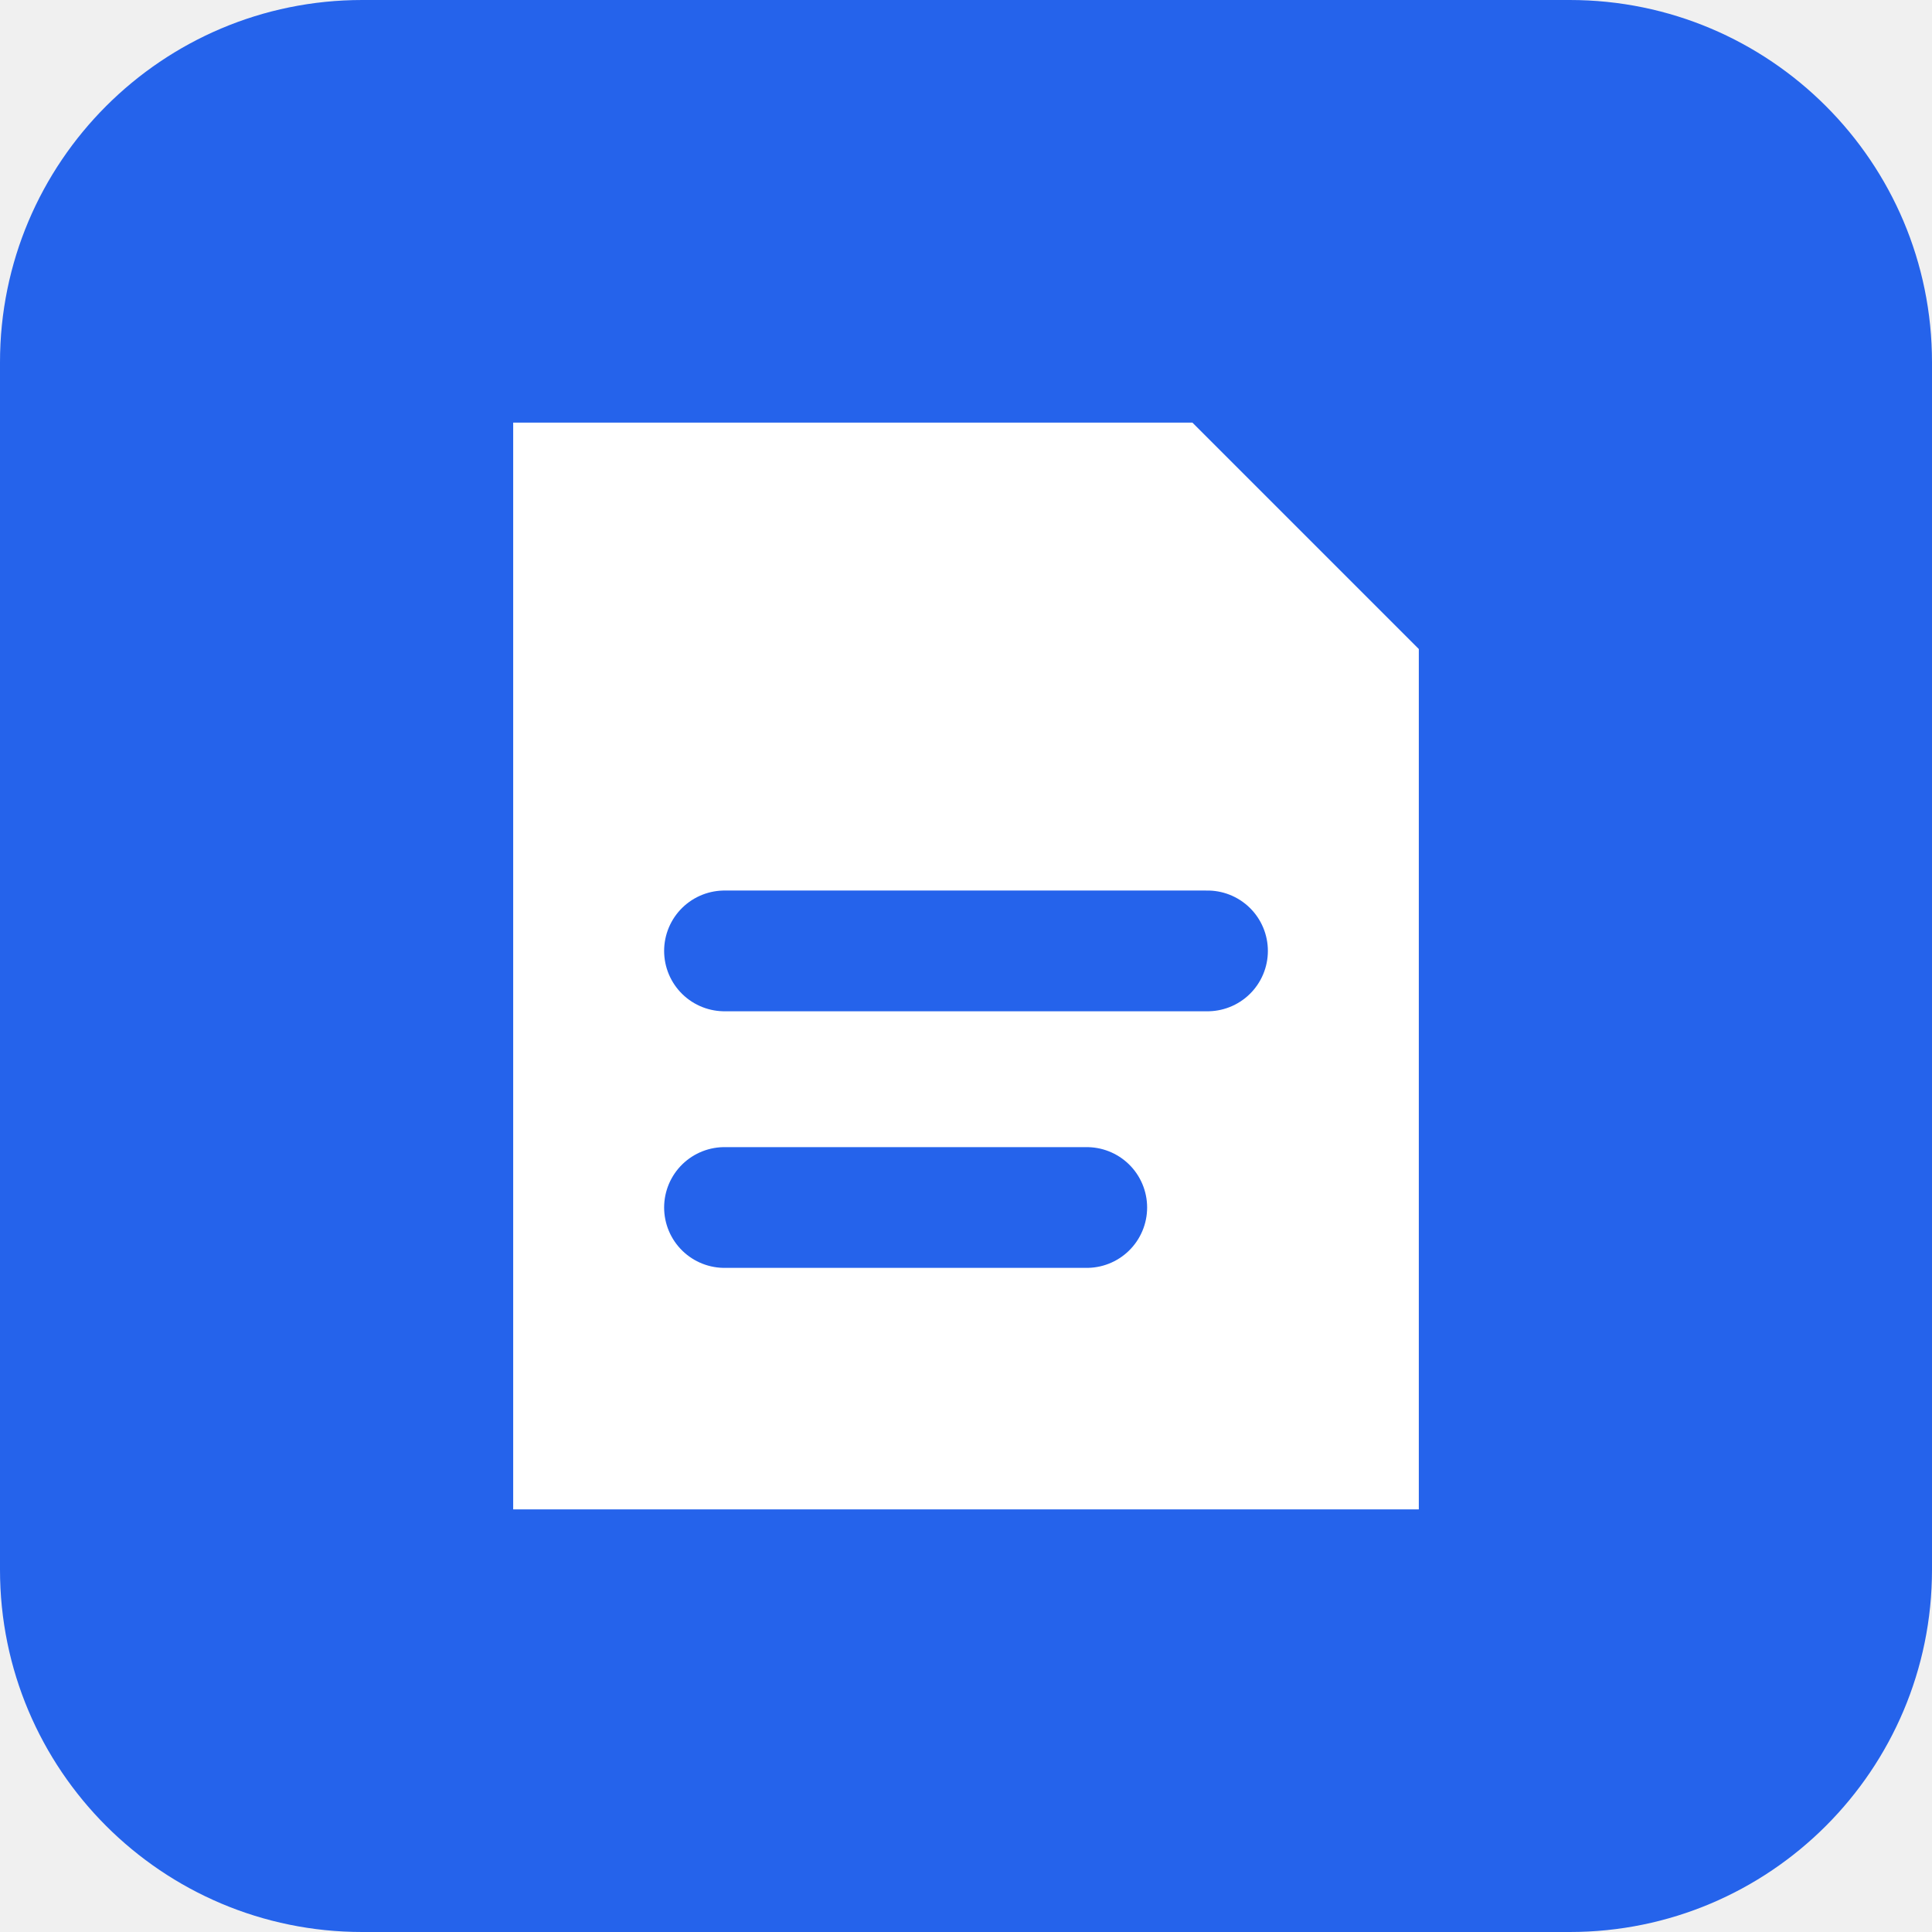
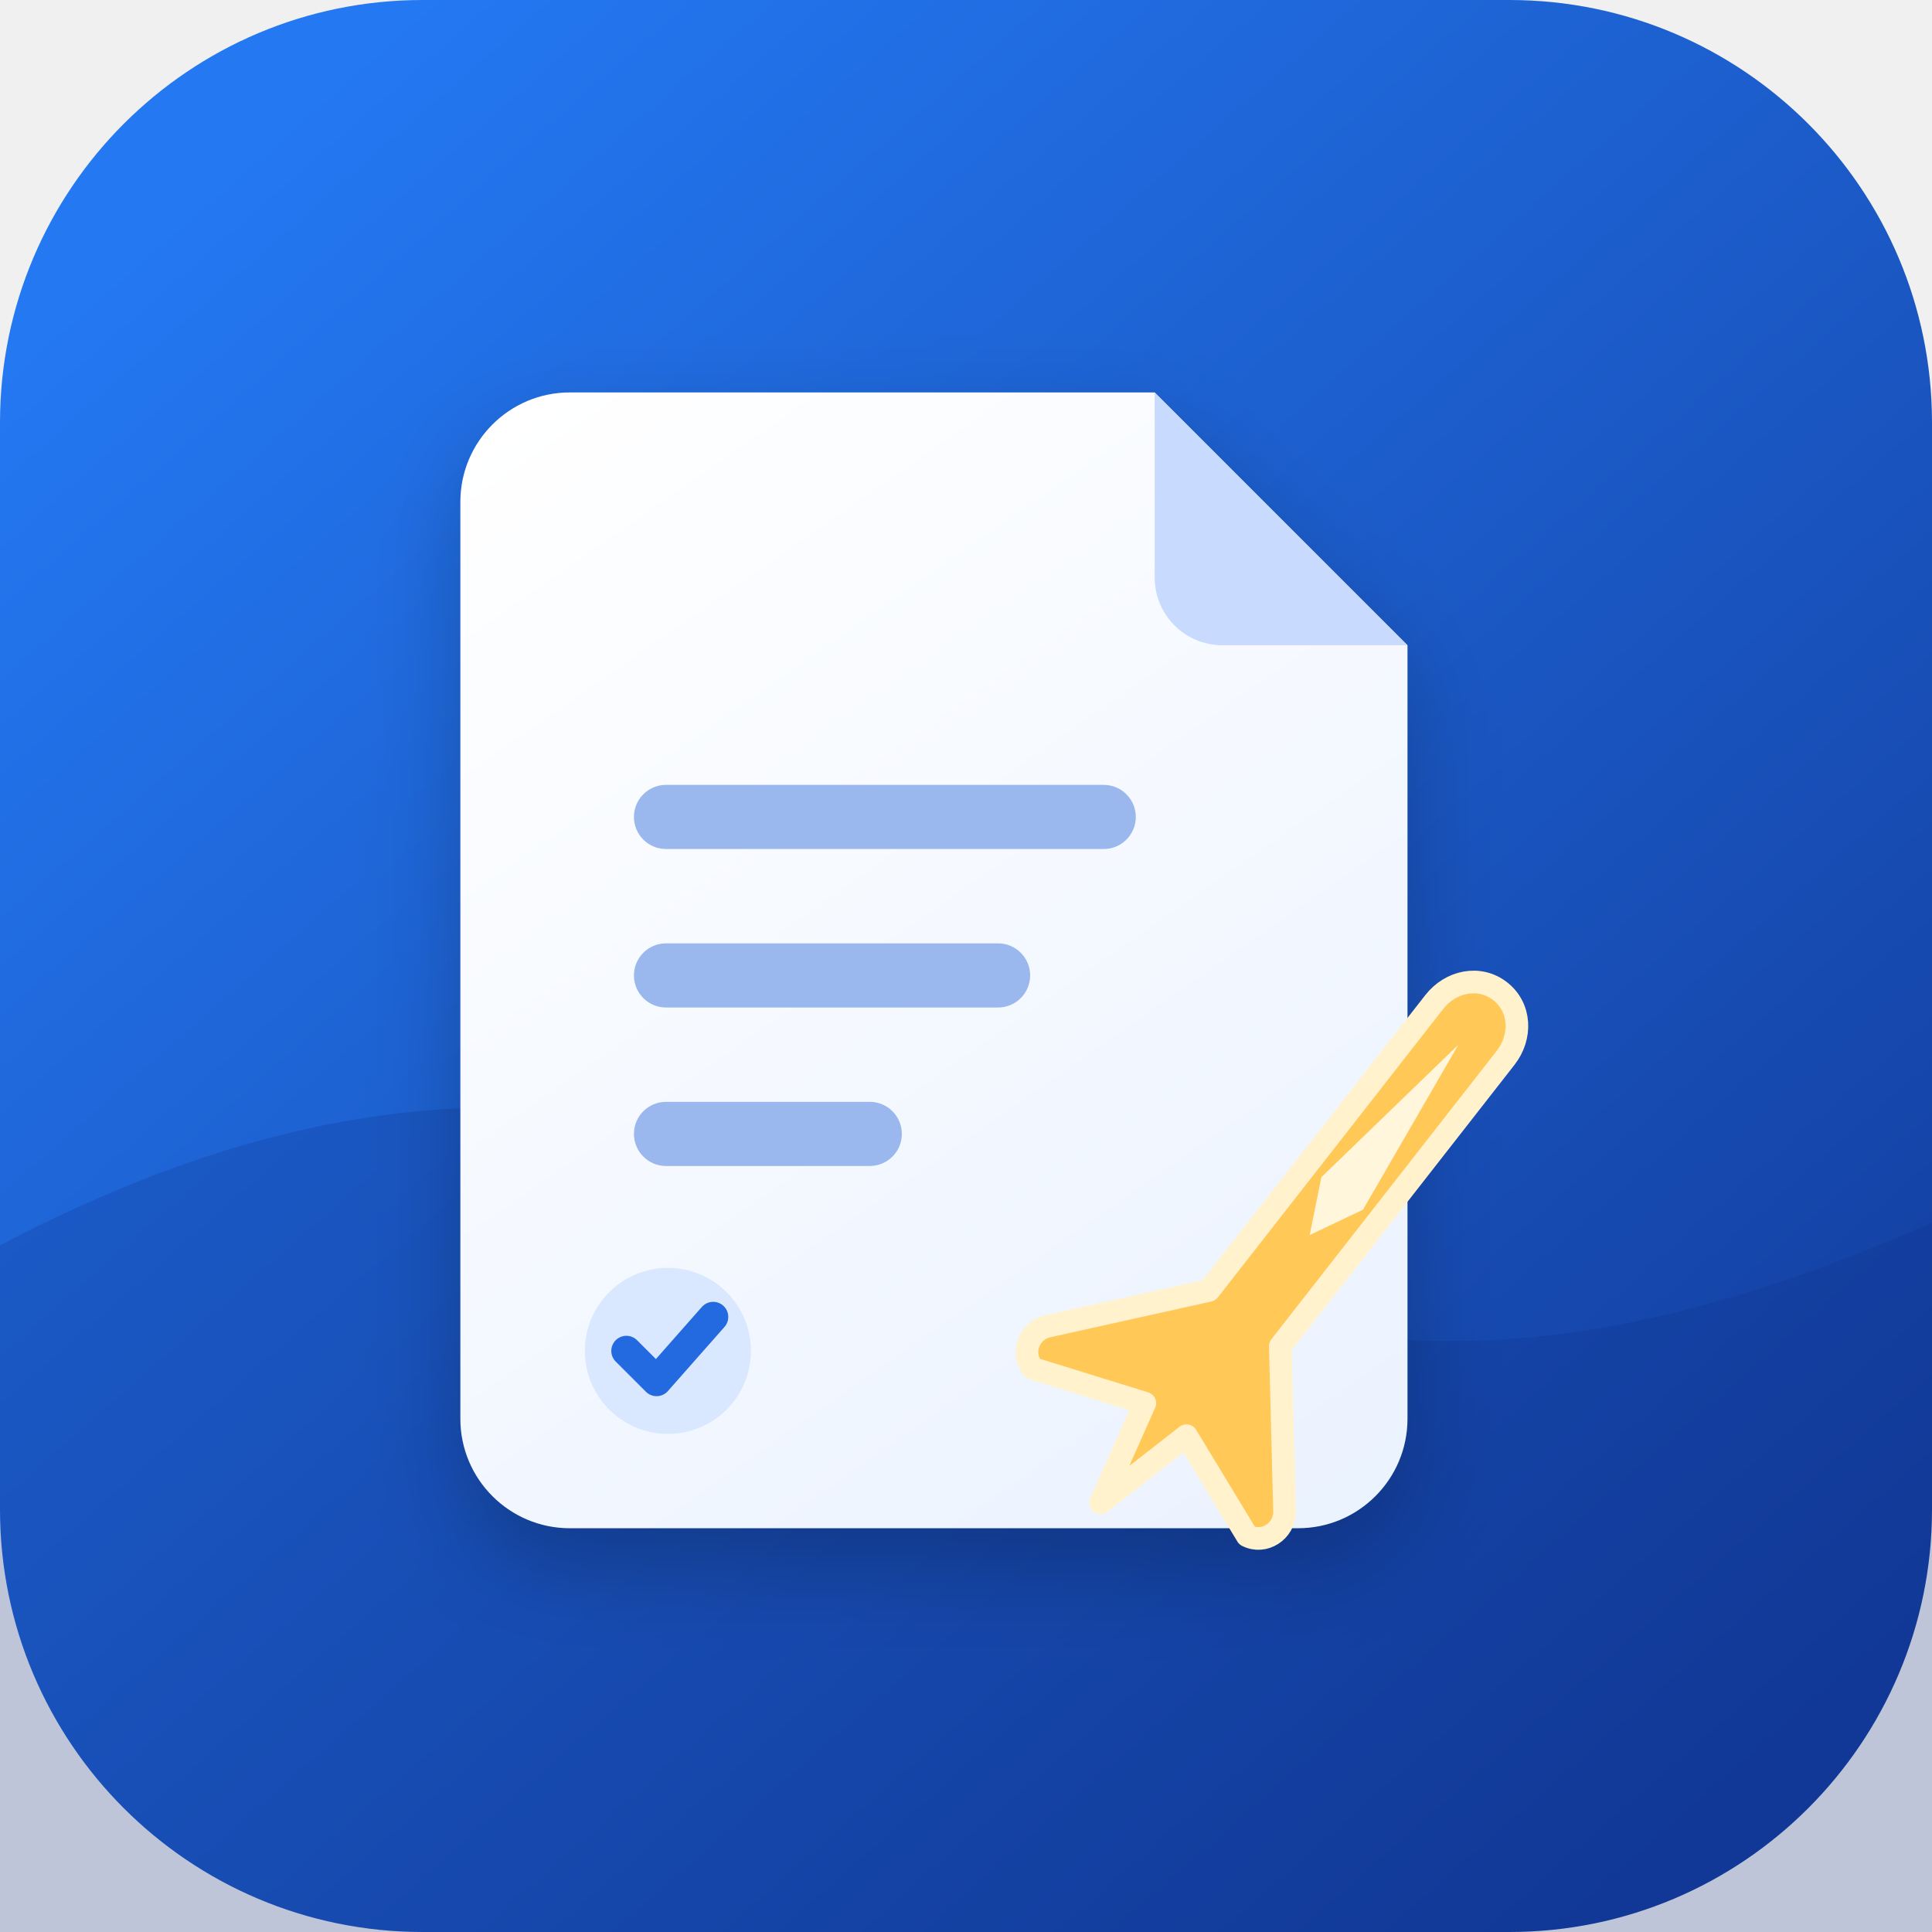
- <svg xmlns="http://www.w3.org/2000/svg" width="128" height="128" viewBox="0 0 128 128">
-   <rect width="128" height="128" rx="24" fill="#2563eb" />
-   <path d="M34 28h45l15 15v57H34z" fill="#fff" />
-   <path d="M48 63h32M48 80h24" stroke="#2563eb" stroke-width="8" stroke-linecap="round" />
+ <svg xmlns="http://www.w3.org/2000/svg" width="512" height="512" viewBox="0 0 512 512">
+   <defs>
+     <linearGradient id="tile" x1="64" y1="40" x2="452" y2="482" gradientUnits="userSpaceOnUse">
+       <stop stop-color="#2478F2" />
+       <stop offset="1" stop-color="#123B9B" />
+     </linearGradient>
+     <linearGradient id="paper" x1="145" y1="100" x2="365" y2="416" gradientUnits="userSpaceOnUse">
+       <stop stop-color="#FFFFFF" />
+       <stop offset="1" stop-color="#EAF2FF" />
+     </linearGradient>
+     <filter id="shadow" x="92" y="67" width="345" height="397" color-interpolation-filters="sRGB" filterUnits="userSpaceOnUse">
+       <feGaussianBlur in="SourceAlpha" stdDeviation="12" />
+       <feOffset dy="10" />
+       <feComponentTransfer>
+         <feFuncA type="linear" slope="0.22" />
+       </feComponentTransfer>
+       <feMerge>
+         <feMergeNode />
+         <feMergeNode in="SourceGraphic" />
+       </feMerge>
+     </filter>
+   </defs>
+   <rect width="512" height="512" rx="112" fill="url(#tile)" />
+   <path d="M0 330c92-48 165-47 255-7 94 42 159 44 257 1v188H0V330Z" fill="#0D2F82" opacity=".22" />
+   <g filter="url(#shadow)">
+     <path d="M151 104h155l67 67v205c0 16-13 29-29 29H151c-16 0-29-13-29-29V133c0-16 13-29 29-29Z" fill="url(#paper)" />
+     <path d="M306 104v49c0 10 8 18 18 18h49l-67-67Z" fill="#C8DBFF" />
+     <rect x="168" y="208" width="133" height="17" rx="8.5" fill="#9AB8ED" />
+     <rect x="168" y="250" width="105" height="17" rx="8.5" fill="#9AB8ED" />
+     <rect x="168" y="292" width="71" height="17" rx="8.5" fill="#9AB8ED" />
+     <circle cx="177" cy="358" r="22" fill="#D9E8FF" />
+     <path d="m166 358 8 8 15-17" fill="none" stroke="#2369DF" stroke-width="8" stroke-linecap="round" stroke-linejoin="round" />
+   </g>
+   <g transform="rotate(38 352 321)">
+     <path d="M352 247c7 0 12 6 12 13v97l28 34c3 4 1 10-4 11l-29-11-7 28-7-28-29 11c-5-1-7-7-4-11l28-34v-97c0-7 5-13 12-13Z" fill="#FFC857" stroke="#FFF2CC" stroke-width="6" stroke-linejoin="round" />
+     <path d="m352 265 7 50-7 14-7-14 7-50Z" fill="#FFF6DC" />
+   </g>
</svg>
